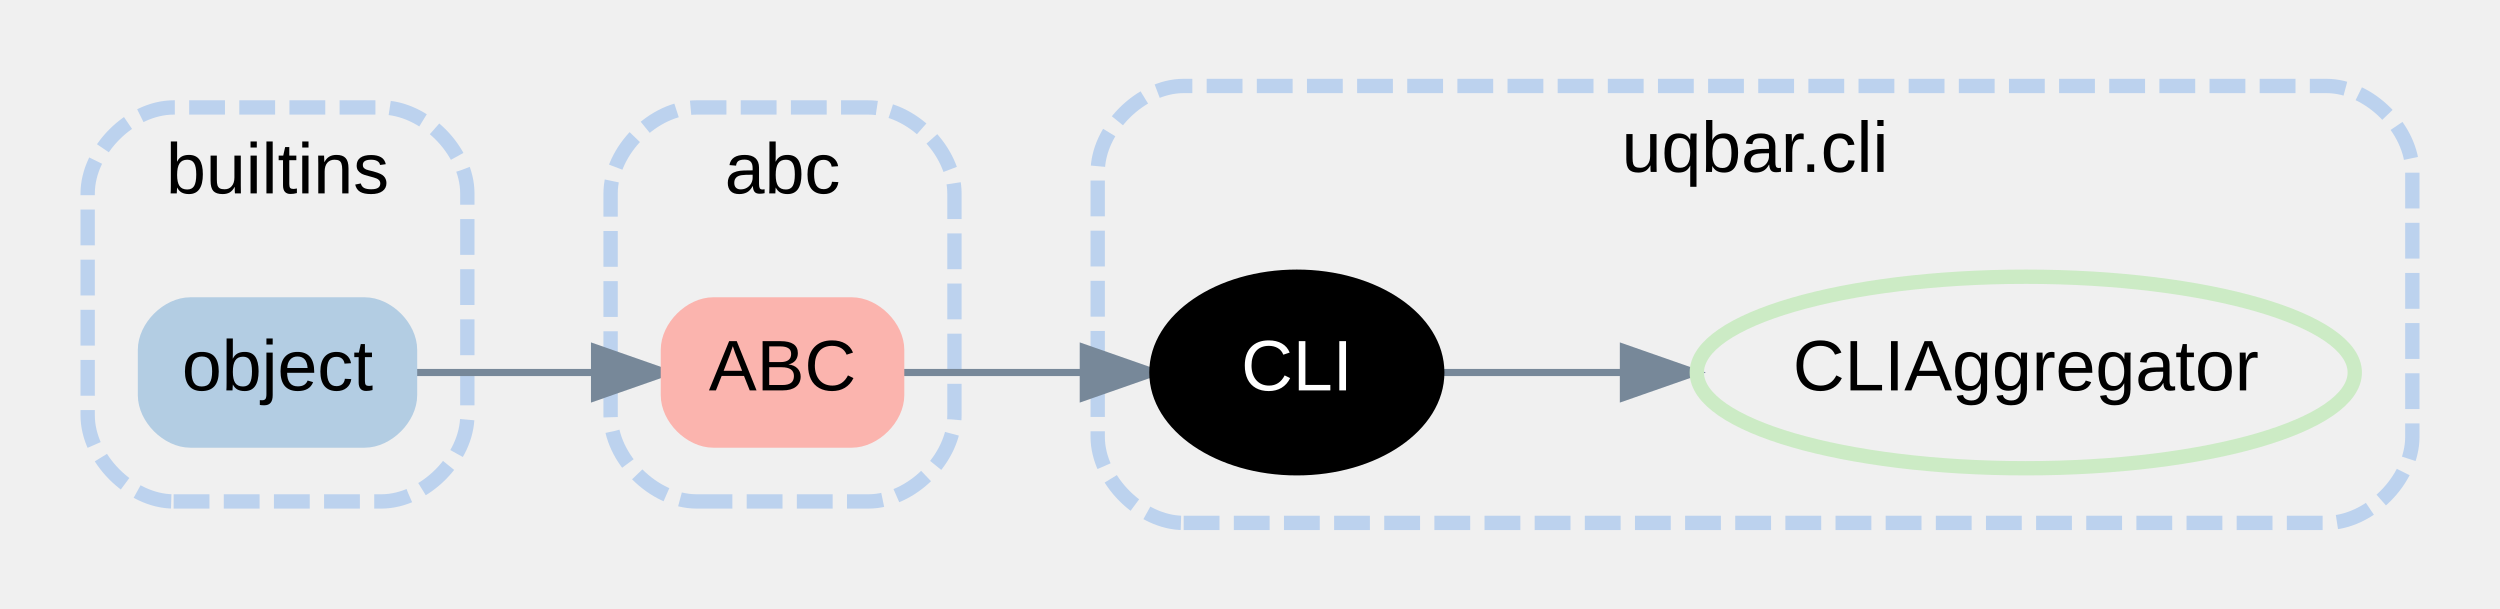
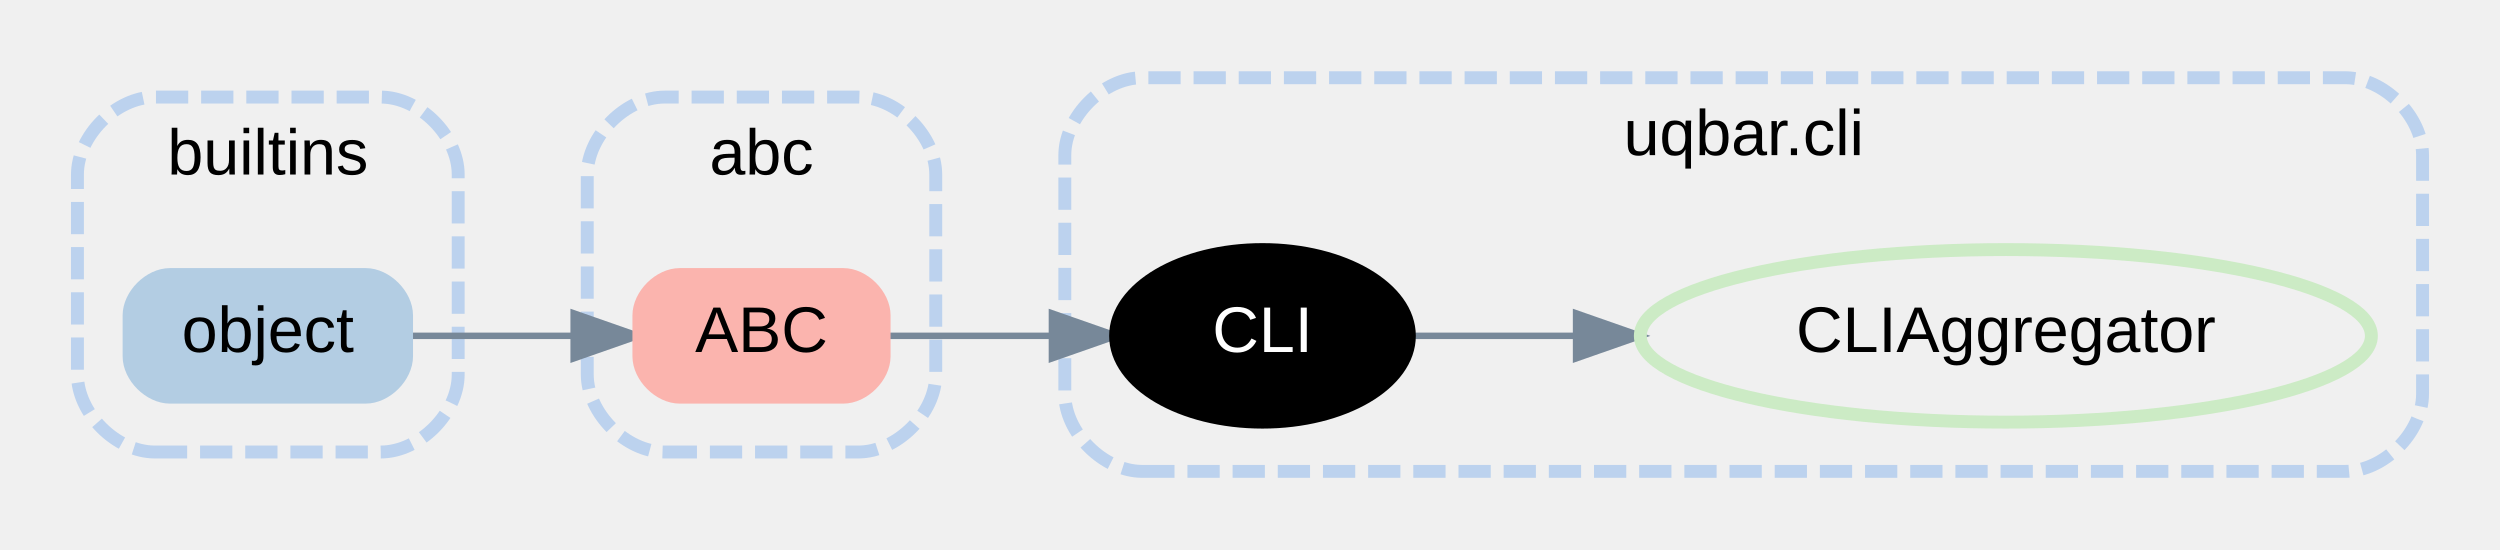
- <svg xmlns="http://www.w3.org/2000/svg" xmlns:xlink="http://www.w3.org/1999/xlink" width="349pt" height="85pt" viewBox="0.00 0.00 348.52 85.00">
+ <svg xmlns="http://www.w3.org/2000/svg" xmlns:xlink="http://www.w3.org/1999/xlink" width="387pt" height="85pt" viewBox="0.00 0.00 387.39 85.00">
  <g id="graph0" class="graph" transform="scale(1 1) rotate(0) translate(4 81)">
    <g id="clust1" class="cluster">
-       <path fill="transparent" stroke="#bcd2ee" stroke-width="2" stroke-dasharray="5,2" d="M93,-11C93,-11 117,-11 117,-11 123,-11 129,-17 129,-23 129,-23 129,-54 129,-54 129,-60 123,-66 117,-66 117,-66 93,-66 93,-66 87,-66 81,-60 81,-54 81,-54 81,-23 81,-23 81,-17 87,-11 93,-11" />
-       <text text-anchor="middle" x="105" y="-54" font-family="Arial" font-size="10.00" fill="#000000">abc</text>
+       <path fill="transparent" stroke="#bcd2ee" stroke-width="2" stroke-dasharray="5,2" d="M99,-11C99,-11 129,-11 129,-11 135,-11 141,-17 141,-23 141,-23 141,-54 141,-54 141,-60 135,-66 129,-66 129,-66 99,-66 99,-66 93,-66 87,-60 87,-54 87,-54 87,-23 87,-23 87,-17 93,-11 99,-11" />
+       <text text-anchor="middle" x="114" y="-54" font-family="Arial" font-size="10.00">abc</text>
    </g>
    <g id="clust2" class="cluster">
-       <path fill="transparent" stroke="#bcd2ee" stroke-width="2" stroke-dasharray="5,2" d="M20,-11C20,-11 49,-11 49,-11 55,-11 61,-17 61,-23 61,-23 61,-54 61,-54 61,-60 55,-66 49,-66 49,-66 20,-66 20,-66 14,-66 8,-60 8,-54 8,-54 8,-23 8,-23 8,-17 14,-11 20,-11" />
-       <text text-anchor="middle" x="34.5" y="-54" font-family="Arial" font-size="10.00" fill="#000000">builtins</text>
+       <path fill="transparent" stroke="#bcd2ee" stroke-width="2" stroke-dasharray="5,2" d="M20,-11C20,-11 55,-11 55,-11 61,-11 67,-17 67,-23 67,-23 67,-54 67,-54 67,-60 61,-66 55,-66 55,-66 20,-66 20,-66 14,-66 8,-60 8,-54 8,-54 8,-23 8,-23 8,-17 14,-11 20,-11" />
+       <text text-anchor="middle" x="37.5" y="-54" font-family="Arial" font-size="10.00">builtins</text>
    </g>
    <g id="clust3" class="cluster">
-       <path fill="transparent" stroke="#bcd2ee" stroke-width="2" stroke-dasharray="5,2" d="M161,-8C161,-8 320.522,-8 320.522,-8 326.522,-8 332.522,-14 332.522,-20 332.522,-20 332.522,-57 332.522,-57 332.522,-63 326.522,-69 320.522,-69 320.522,-69 161,-69 161,-69 155,-69 149,-63 149,-57 149,-57 149,-20 149,-20 149,-14 155,-8 161,-8" />
-       <text text-anchor="middle" x="240.761" y="-57" font-family="Arial" font-size="10.00" fill="#000000">uqbar.cli</text>
+       <path fill="transparent" stroke="#bcd2ee" stroke-width="2" stroke-dasharray="5,2" d="M173,-8C173,-8 359.39,-8 359.39,-8 365.39,-8 371.39,-14 371.39,-20 371.39,-20 371.39,-57 371.39,-57 371.39,-63 365.39,-69 359.39,-69 359.39,-69 173,-69 173,-69 167,-69 161,-63 161,-57 161,-57 161,-20 161,-20 161,-14 167,-8 173,-8" />
+       <text text-anchor="middle" x="266.2" y="-57" font-family="Arial" font-size="10.00">uqbar.cli</text>
    </g>
    <g id="edge2" class="edge">
-       <path fill="none" stroke="#778899" d="M121.292,-29C128.822,-29 138.013,-29 146.732,-29" />
-       <polygon fill="#778899" stroke="#778899" points="146.99,-32.5 156.989,-29 146.989,-25.5 146.99,-32.5" />
+       <path fill="none" stroke="lightslategrey" d="M133.31,-29C140.95,-29 150.06,-29 158.75,-29" />
+       <polygon fill="lightslategrey" stroke="lightslategrey" points="159,-32.5 169,-29 159,-25.5 159,-32.5" />
    </g>
    <g id="edge3" class="edge">
-       <path fill="none" stroke="#778899" d="M53.023,-29C60.825,-29 70.051,-29 78.548,-29" />
-       <polygon fill="#778899" stroke="#778899" points="78.76,-32.5 88.76,-29 78.76,-25.5 78.76,-32.5" />
+       <path fill="none" stroke="lightslategrey" d="M59.25,-29C67.12,-29 76.23,-29 84.68,-29" />
+       <polygon fill="lightslategrey" stroke="lightslategrey" points="84.89,-32.5 94.89,-29 84.89,-25.5 84.89,-32.5" />
    </g>
    <g id="edge1" class="edge">
-       <path fill="none" stroke="#778899" d="M196.904,-29C204.31,-29 213.111,-29 222.147,-29" />
-       <polygon fill="#778899" stroke="#778899" points="222.388,-32.5 232.388,-29 222.388,-25.5 222.388,-32.5" />
+       <path fill="none" stroke="lightslategrey" d="M214.45,-29C222,-29 230.9,-29 240.13,-29" />
+       <polygon fill="lightslategrey" stroke="lightslategrey" points="240.22,-32.5 250.22,-29 240.22,-25.5 240.22,-32.5" />
    </g>
    <g id="node1" class="node">
      <g id="a_node1">
        <a xlink:href="https://docs.python.org/3.6/library/abc.html#abc.ABC" xlink:title="ABC" target="_top">
-           <path fill="#fbb4ae" stroke="#fbb4ae" stroke-width="2" d="M114.667,-38.5C114.667,-38.5 95.333,-38.5 95.333,-38.5 92.167,-38.5 89,-35.333 89,-32.167 89,-32.167 89,-25.833 89,-25.833 89,-22.667 92.167,-19.5 95.333,-19.5 95.333,-19.5 114.667,-19.5 114.667,-19.5 117.833,-19.5 121,-22.667 121,-25.833 121,-25.833 121,-32.167 121,-32.167 121,-35.333 117.833,-38.5 114.667,-38.5" />
-           <text text-anchor="middle" x="105" y="-26.5" font-family="Arial" font-size="10.00" fill="#000000">ABC</text>
+           <path fill="#fbb4ae" stroke="#fbb4ae" stroke-width="2" d="M126.67,-38.5C126.67,-38.5 101.33,-38.5 101.33,-38.5 98.17,-38.5 95,-35.33 95,-32.17 95,-32.17 95,-25.83 95,-25.83 95,-22.67 98.17,-19.5 101.33,-19.5 101.33,-19.5 126.67,-19.5 126.67,-19.5 129.83,-19.5 133,-22.67 133,-25.83 133,-25.83 133,-32.17 133,-32.17 133,-35.33 129.83,-38.5 126.67,-38.5" />
+           <text text-anchor="middle" x="114" y="-26.5" font-family="Arial" font-size="10.00">ABC</text>
        </a>
      </g>
    </g>
    <g id="node2" class="node">
      <g id="a_node2">
        <a xlink:href="https://docs.python.org/3.6/library/functions.html#object" xlink:title="object" target="_top">
-           <path fill="#b3cde3" stroke="#b3cde3" stroke-width="2" d="M46.667,-38.5C46.667,-38.5 22.333,-38.5 22.333,-38.5 19.167,-38.5 16,-35.333 16,-32.167 16,-32.167 16,-25.833 16,-25.833 16,-22.667 19.167,-19.5 22.333,-19.5 22.333,-19.5 46.667,-19.5 46.667,-19.5 49.833,-19.5 53,-22.667 53,-25.833 53,-25.833 53,-32.167 53,-32.167 53,-35.333 49.833,-38.5 46.667,-38.5" />
-           <text text-anchor="middle" x="34.5" y="-26.5" font-family="Arial" font-size="10.00" fill="#000000">object</text>
+           <path fill="#b3cde3" stroke="#b3cde3" stroke-width="2" d="M52.67,-38.5C52.67,-38.5 22.33,-38.5 22.33,-38.5 19.17,-38.5 16,-35.33 16,-32.17 16,-32.17 16,-25.83 16,-25.83 16,-22.67 19.17,-19.5 22.33,-19.5 22.33,-19.5 52.67,-19.5 52.67,-19.5 55.83,-19.5 59,-22.67 59,-25.83 59,-25.83 59,-32.17 59,-32.17 59,-35.33 55.83,-38.5 52.67,-38.5" />
+           <text text-anchor="middle" x="37.5" y="-26.5" font-family="Arial" font-size="10.00">object</text>
        </a>
      </g>
    </g>
    <g id="node3" class="node">
      <g id="a_node3">
        <a xlink:href="../api/uqbar/cli/CLI.html#uqbar.cli.CLI.CLI" xlink:title="CLI" target="_top">
-           <ellipse fill="#000000" stroke="#000000" stroke-width="2" cx="176.799" cy="-29" rx="19.6" ry="13.37" />
-           <text text-anchor="middle" x="176.799" y="-26.5" font-family="Arial" font-size="10.00" fill="#ffffff">CLI</text>
+           <ellipse fill="black" stroke="black" stroke-width="2" cx="191.63" cy="-29" rx="22.76" ry="13.37" />
+           <text text-anchor="middle" x="191.63" y="-26.5" font-family="Arial" font-size="10.00" fill="white">CLI</text>
        </a>
      </g>
    </g>
    <g id="node4" class="node">
      <g id="a_node4">
        <a xlink:href="../api/uqbar/cli/CLIAggregator.html#uqbar.cli.CLIAggregator.CLIAggregator" xlink:title="CLIAggregator" target="_top">
-           <ellipse fill="none" stroke="#ccebc5" stroke-width="2" cx="278.56" cy="-29" rx="45.924" ry="13.37" />
-           <text text-anchor="middle" x="278.56" y="-26.5" font-family="Arial" font-size="10.00" fill="#000000">CLIAggregator</text>
+           <ellipse fill="none" stroke="#ccebc5" stroke-width="2" cx="306.82" cy="-29" rx="56.64" ry="13.37" />
+           <text text-anchor="middle" x="306.82" y="-26.5" font-family="Arial" font-size="10.00">CLIAggregator</text>
        </a>
      </g>
    </g>
  </g>
</svg>
